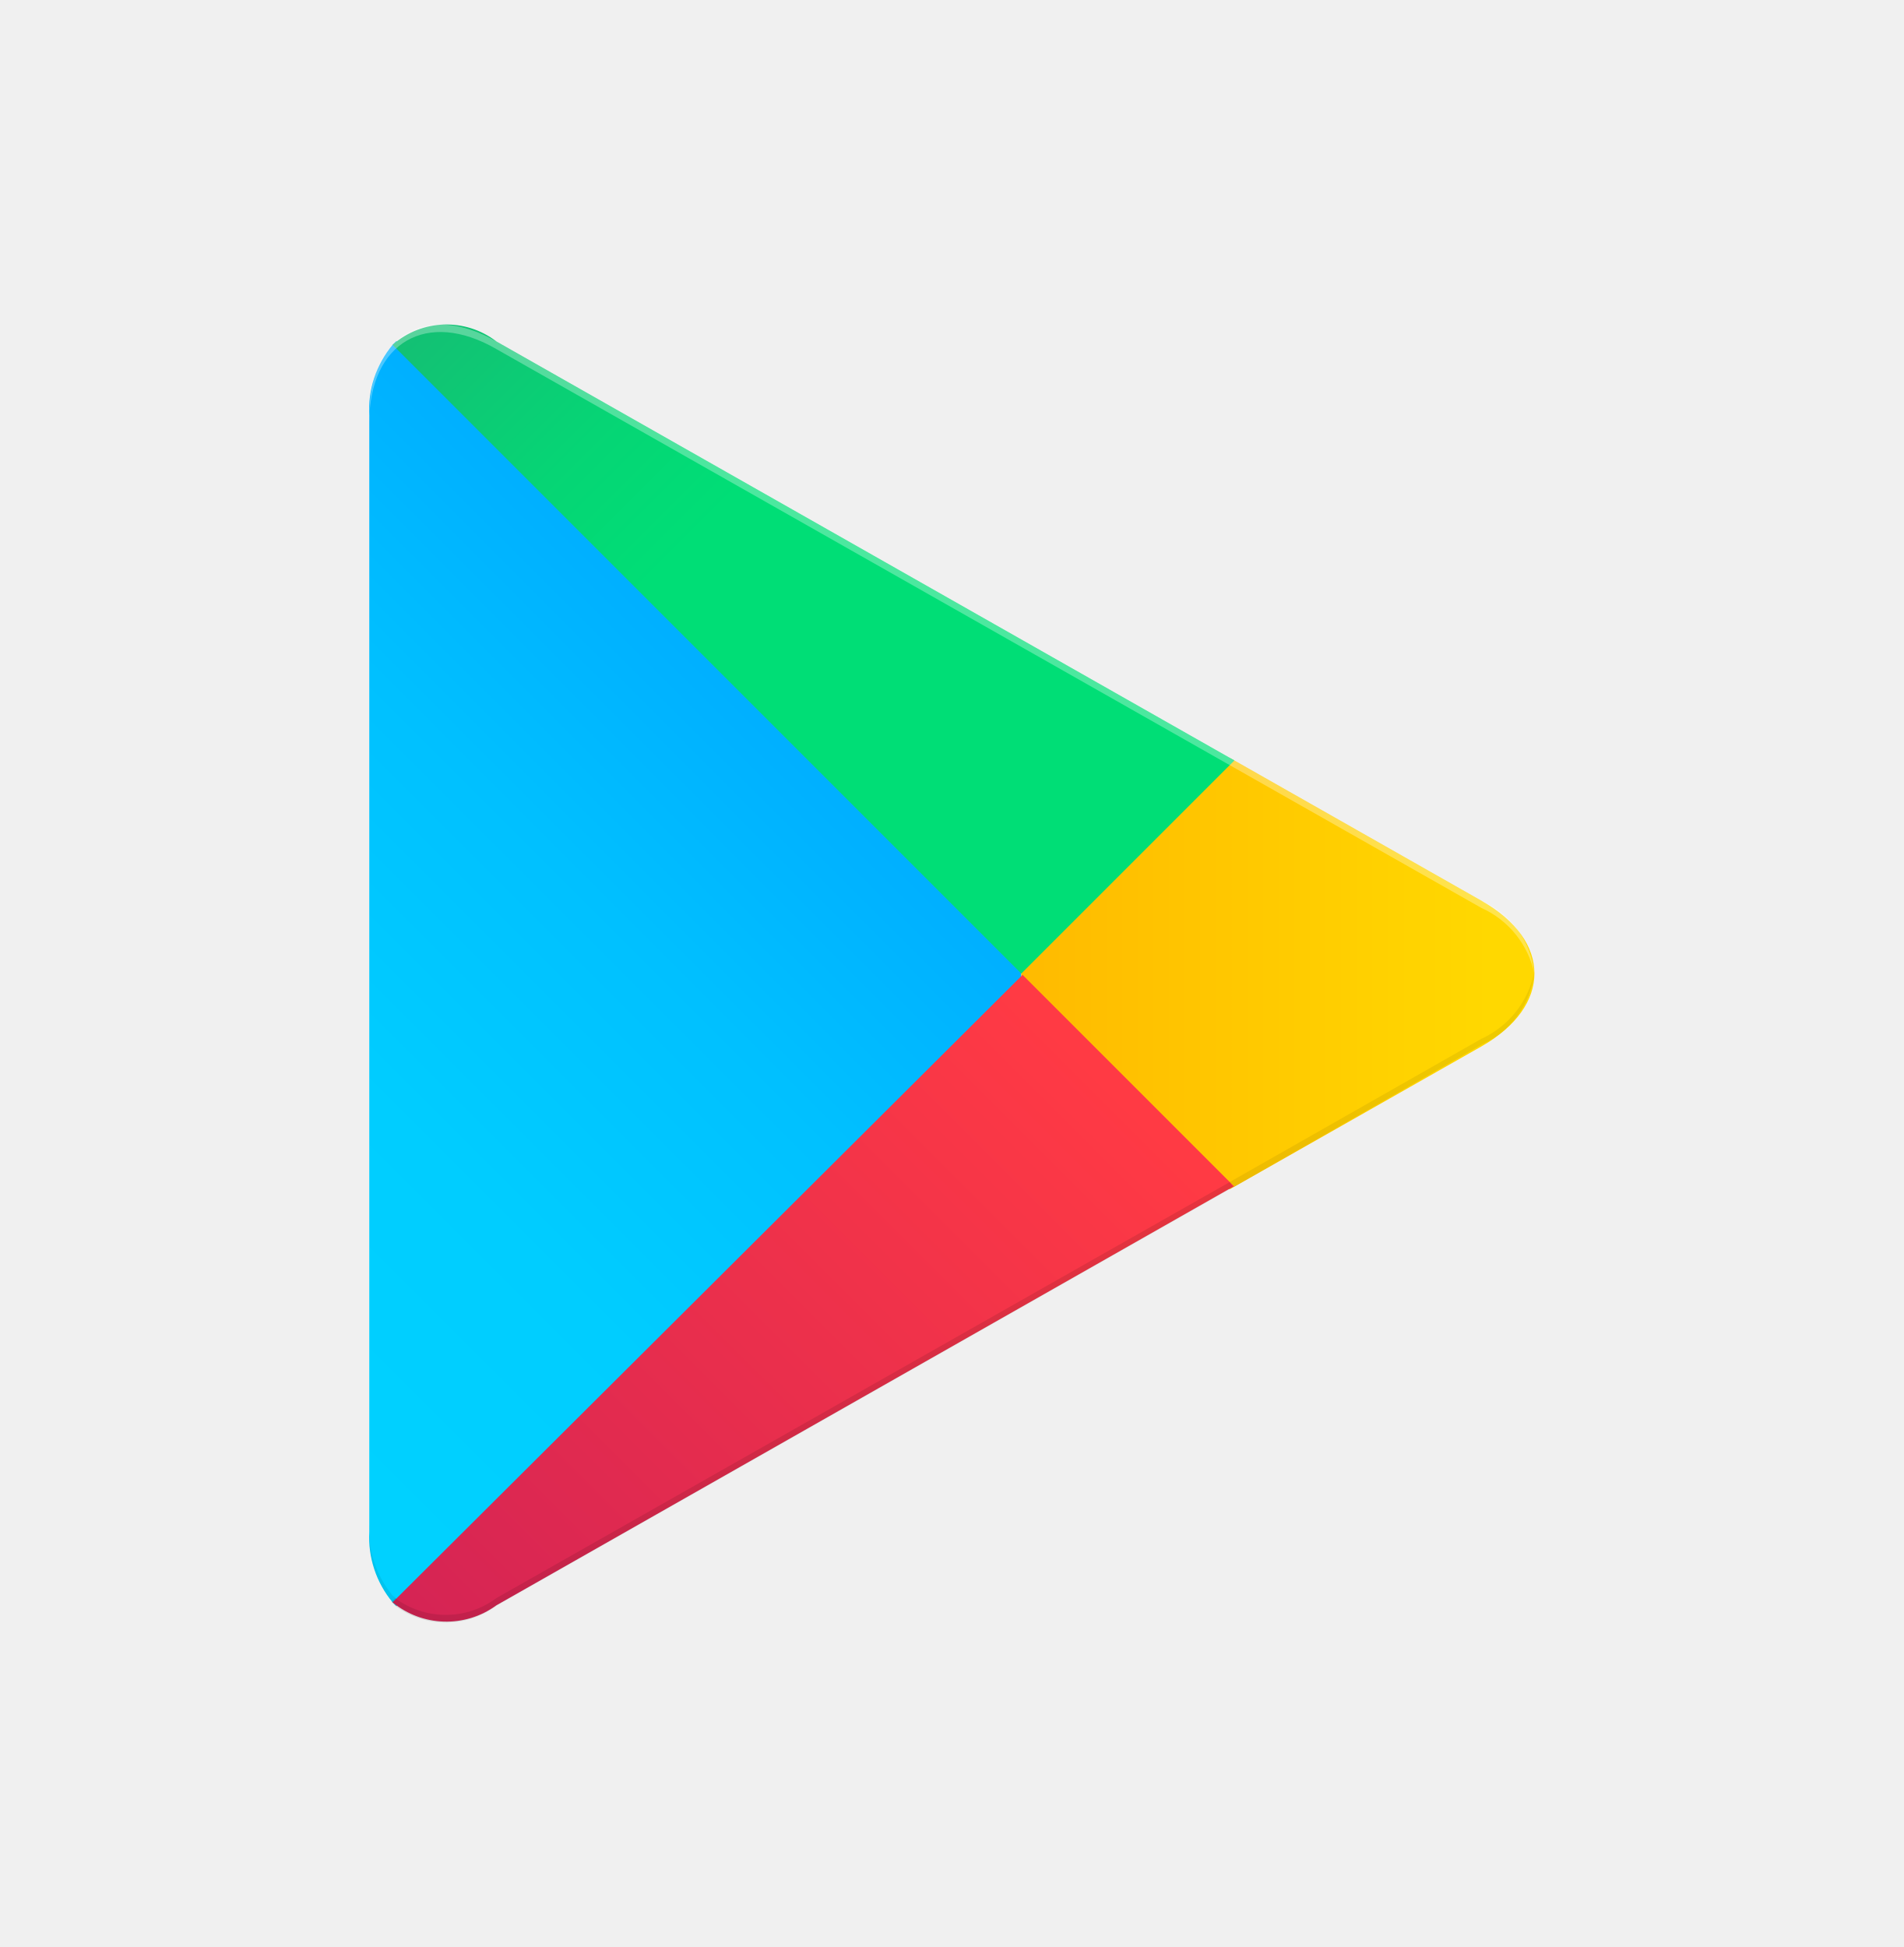
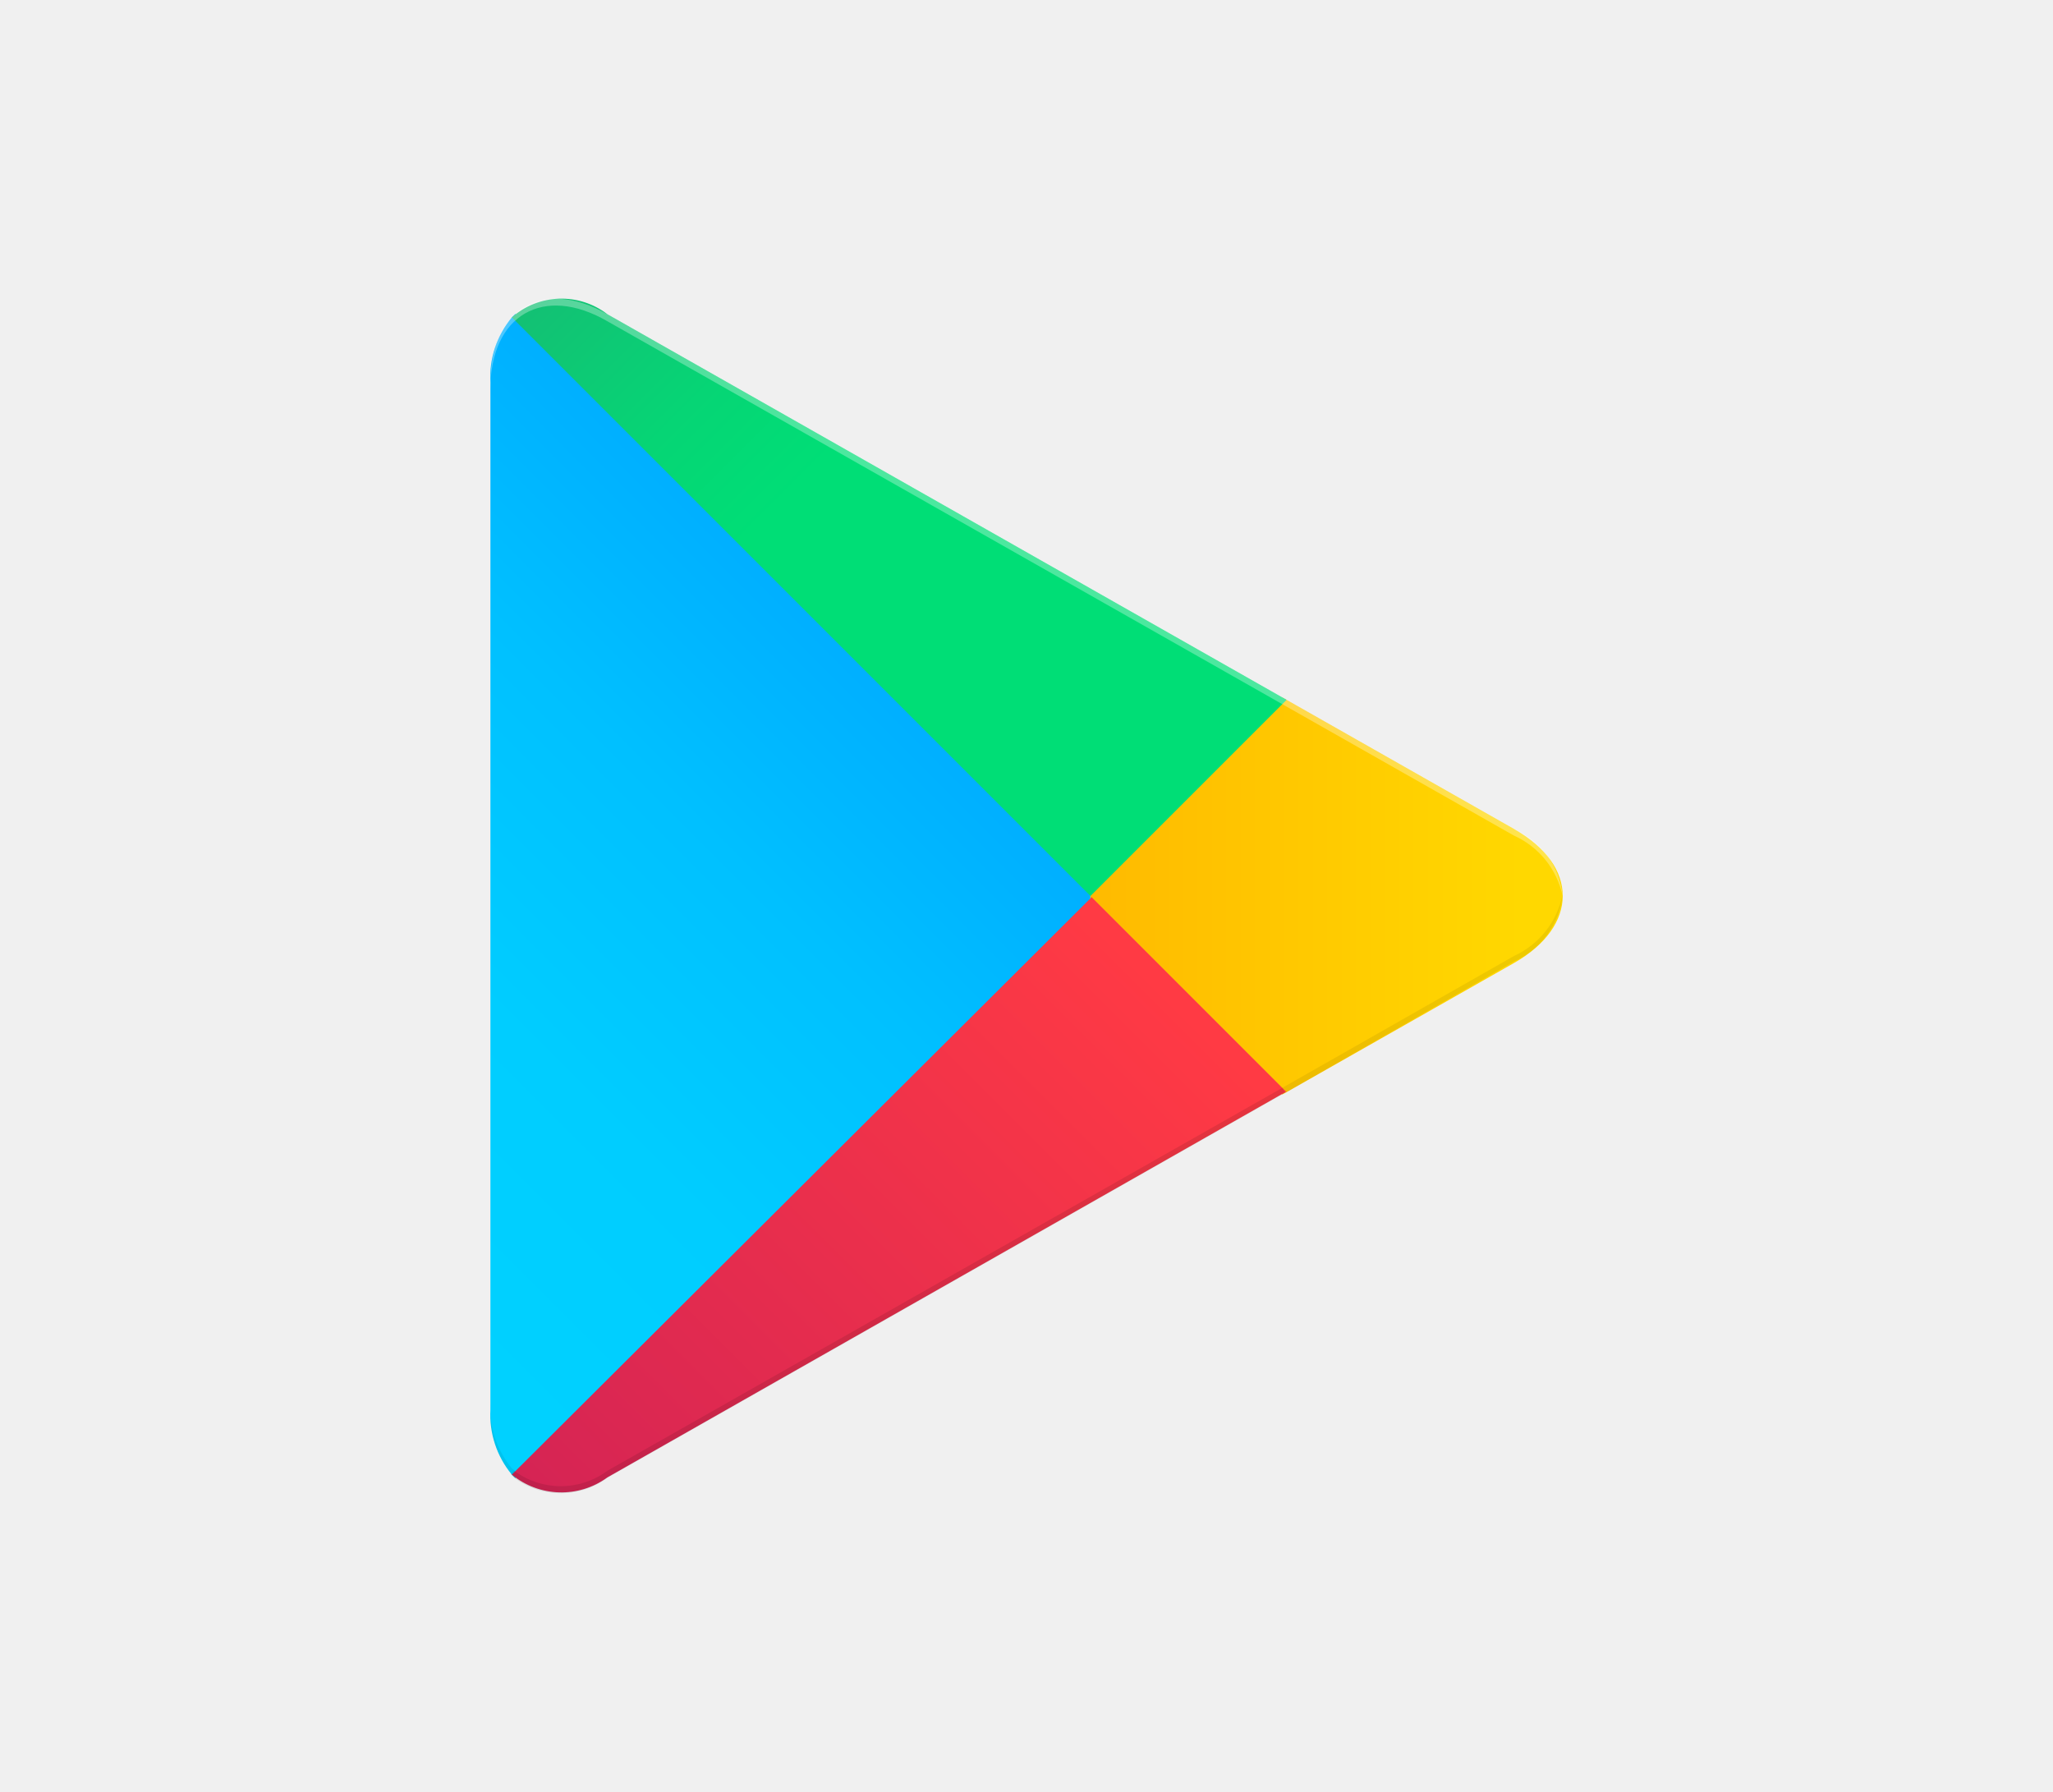
- <svg xmlns="http://www.w3.org/2000/svg" height="45" width="44" id="svg60" version="1.1" viewBox="-4.126 -7.659 35.759 45.954">
+ <svg xmlns="http://www.w3.org/2000/svg" height="48" width="55" id="svg60" version="1.1" viewBox="-4.126 -7.659 35.759 45.954">
  <defs id="defs38">
    <linearGradient gradientUnits="userSpaceOnUse" y2="21.86" x2="-5.9" y1="1.87" x1="14.09" id="linear-gradient">
      <stop id="stop4" stop-color="#008eff" offset="0" />
      <stop id="stop6" stop-color="#008fff" offset=".01" />
      <stop id="stop8" stop-color="#00acff" offset=".26" />
      <stop id="stop10" stop-color="#00c0ff" offset=".51" />
      <stop id="stop12" stop-color="#00cdff" offset=".76" />
      <stop id="stop14" stop-color="#00d1ff" offset="1" />
    </linearGradient>
    <linearGradient gradientUnits="userSpaceOnUse" y2="15.32" x2="-2.37" y1="15.32" x1="26.45" id="linear-gradient-2">
      <stop id="stop17" stop-color="#ffd800" offset="0" />
      <stop id="stop19" stop-color="#ff8a00" offset="1" />
    </linearGradient>
    <linearGradient gradientUnits="userSpaceOnUse" y2="45.15" x2="-9.41" y1="18.05" x1="17.69" id="linear-gradient-3">
      <stop id="stop22" stop-color="#ff3a44" offset="0" />
      <stop id="stop24" stop-color="#b11162" offset="1" />
    </linearGradient>
    <linearGradient gradientUnits="userSpaceOnUse" y2="3.81" x2="8.92" y1="-8.29" x1="-3.19" id="linear-gradient-4">
      <stop id="stop27" stop-color="#328e71" offset="0" />
      <stop id="stop29" stop-color="#2d9571" offset=".07" />
      <stop id="stop31" stop-color="#15bd74" offset=".48" />
      <stop id="stop33" stop-color="#06d575" offset=".8" />
      <stop id="stop35" stop-color="#00de76" offset="1" />
    </linearGradient>
    <style id="style2">.cls-7{opacity:.07}</style>
  </defs>
  <g transform="translate(.004)" id="g58">
    <g id="g56">
      <path id="path40" d="M.55.48A2.39 2.39 0 000 2.15v26.34a2.41 2.41 0 00.55 1.67l.09.09 14.75-14.76v-.35L.64.39z" fill="url(#linear-gradient)" />
      <path id="path42" d="M20.31 20.41l-4.92-4.92v-.35l4.92-4.91.11.06 5.83 3.31c1.67.94 1.67 2.49 0 3.44l-5.83 3.31z" fill="url(#linear-gradient-2)" />
      <path id="path44" d="M20.42 20.35l-5-5L.55 30.16a2 2 0 002.45.07l17.39-9.88" fill="url(#linear-gradient-3)" />
      <path id="path46" d="M20.42 10.29L3 .4A1.93 1.93 0 00.55.48l14.84 14.84z" fill="url(#linear-gradient-4)" />
      <path id="path48" d="M20.31 20.24L3 30.06a2 2 0 01-2.39 0l-.09.09.09.09a2 2 0 002.39 0l17.39-9.88z" opacity=".1" />
      <path id="path50" d="M.55 30A2.43 2.43 0 010 28.32v.17a2.41 2.41 0 00.55 1.67l.09-.09z" class="cls-7" />
      <path id="path52" d="M26.25 16.86l-5.94 3.38.11.11L26.25 17a2.11 2.11 0 001.25-1.72 2.21 2.21 0 01-1.25 1.58z" class="cls-7" />
      <path id="path54" d="M3 .58l23.25 13.19a2.2 2.2 0 011.25 1.55 2.09 2.09 0 00-1.25-1.72L3 .4C1.36-.54 0 .24 0 2.15v.17C0 .42 1.36-.37 3 .58z" fill="#fff" opacity=".3" />
    </g>
  </g>
</svg>
